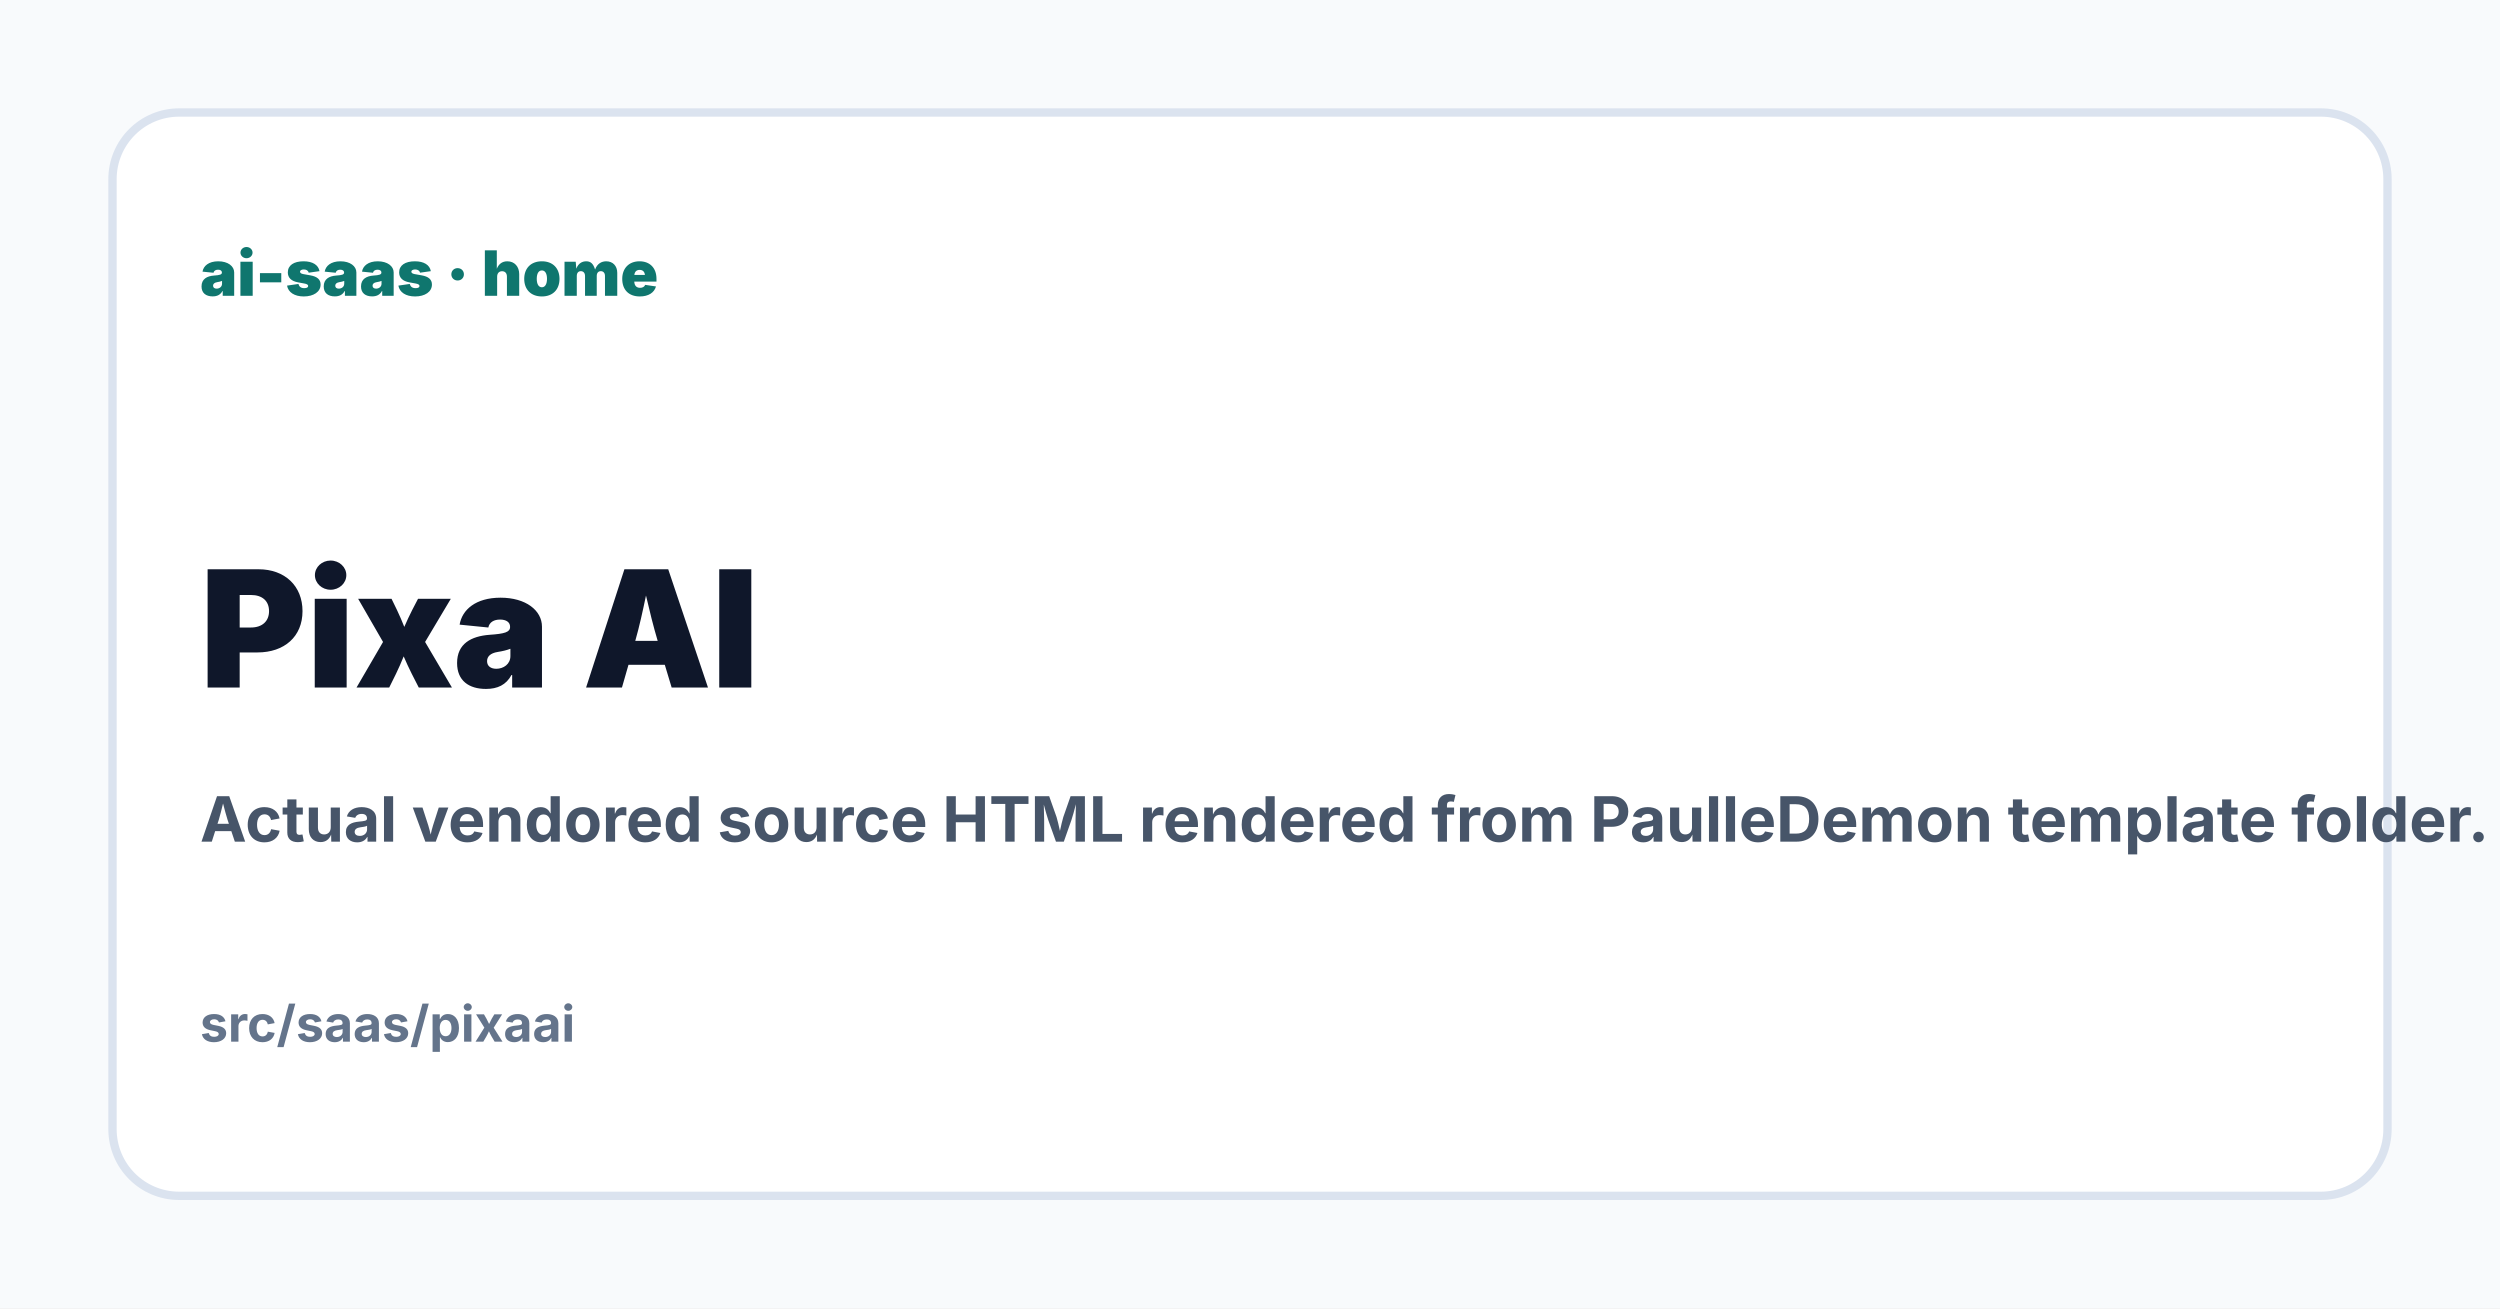
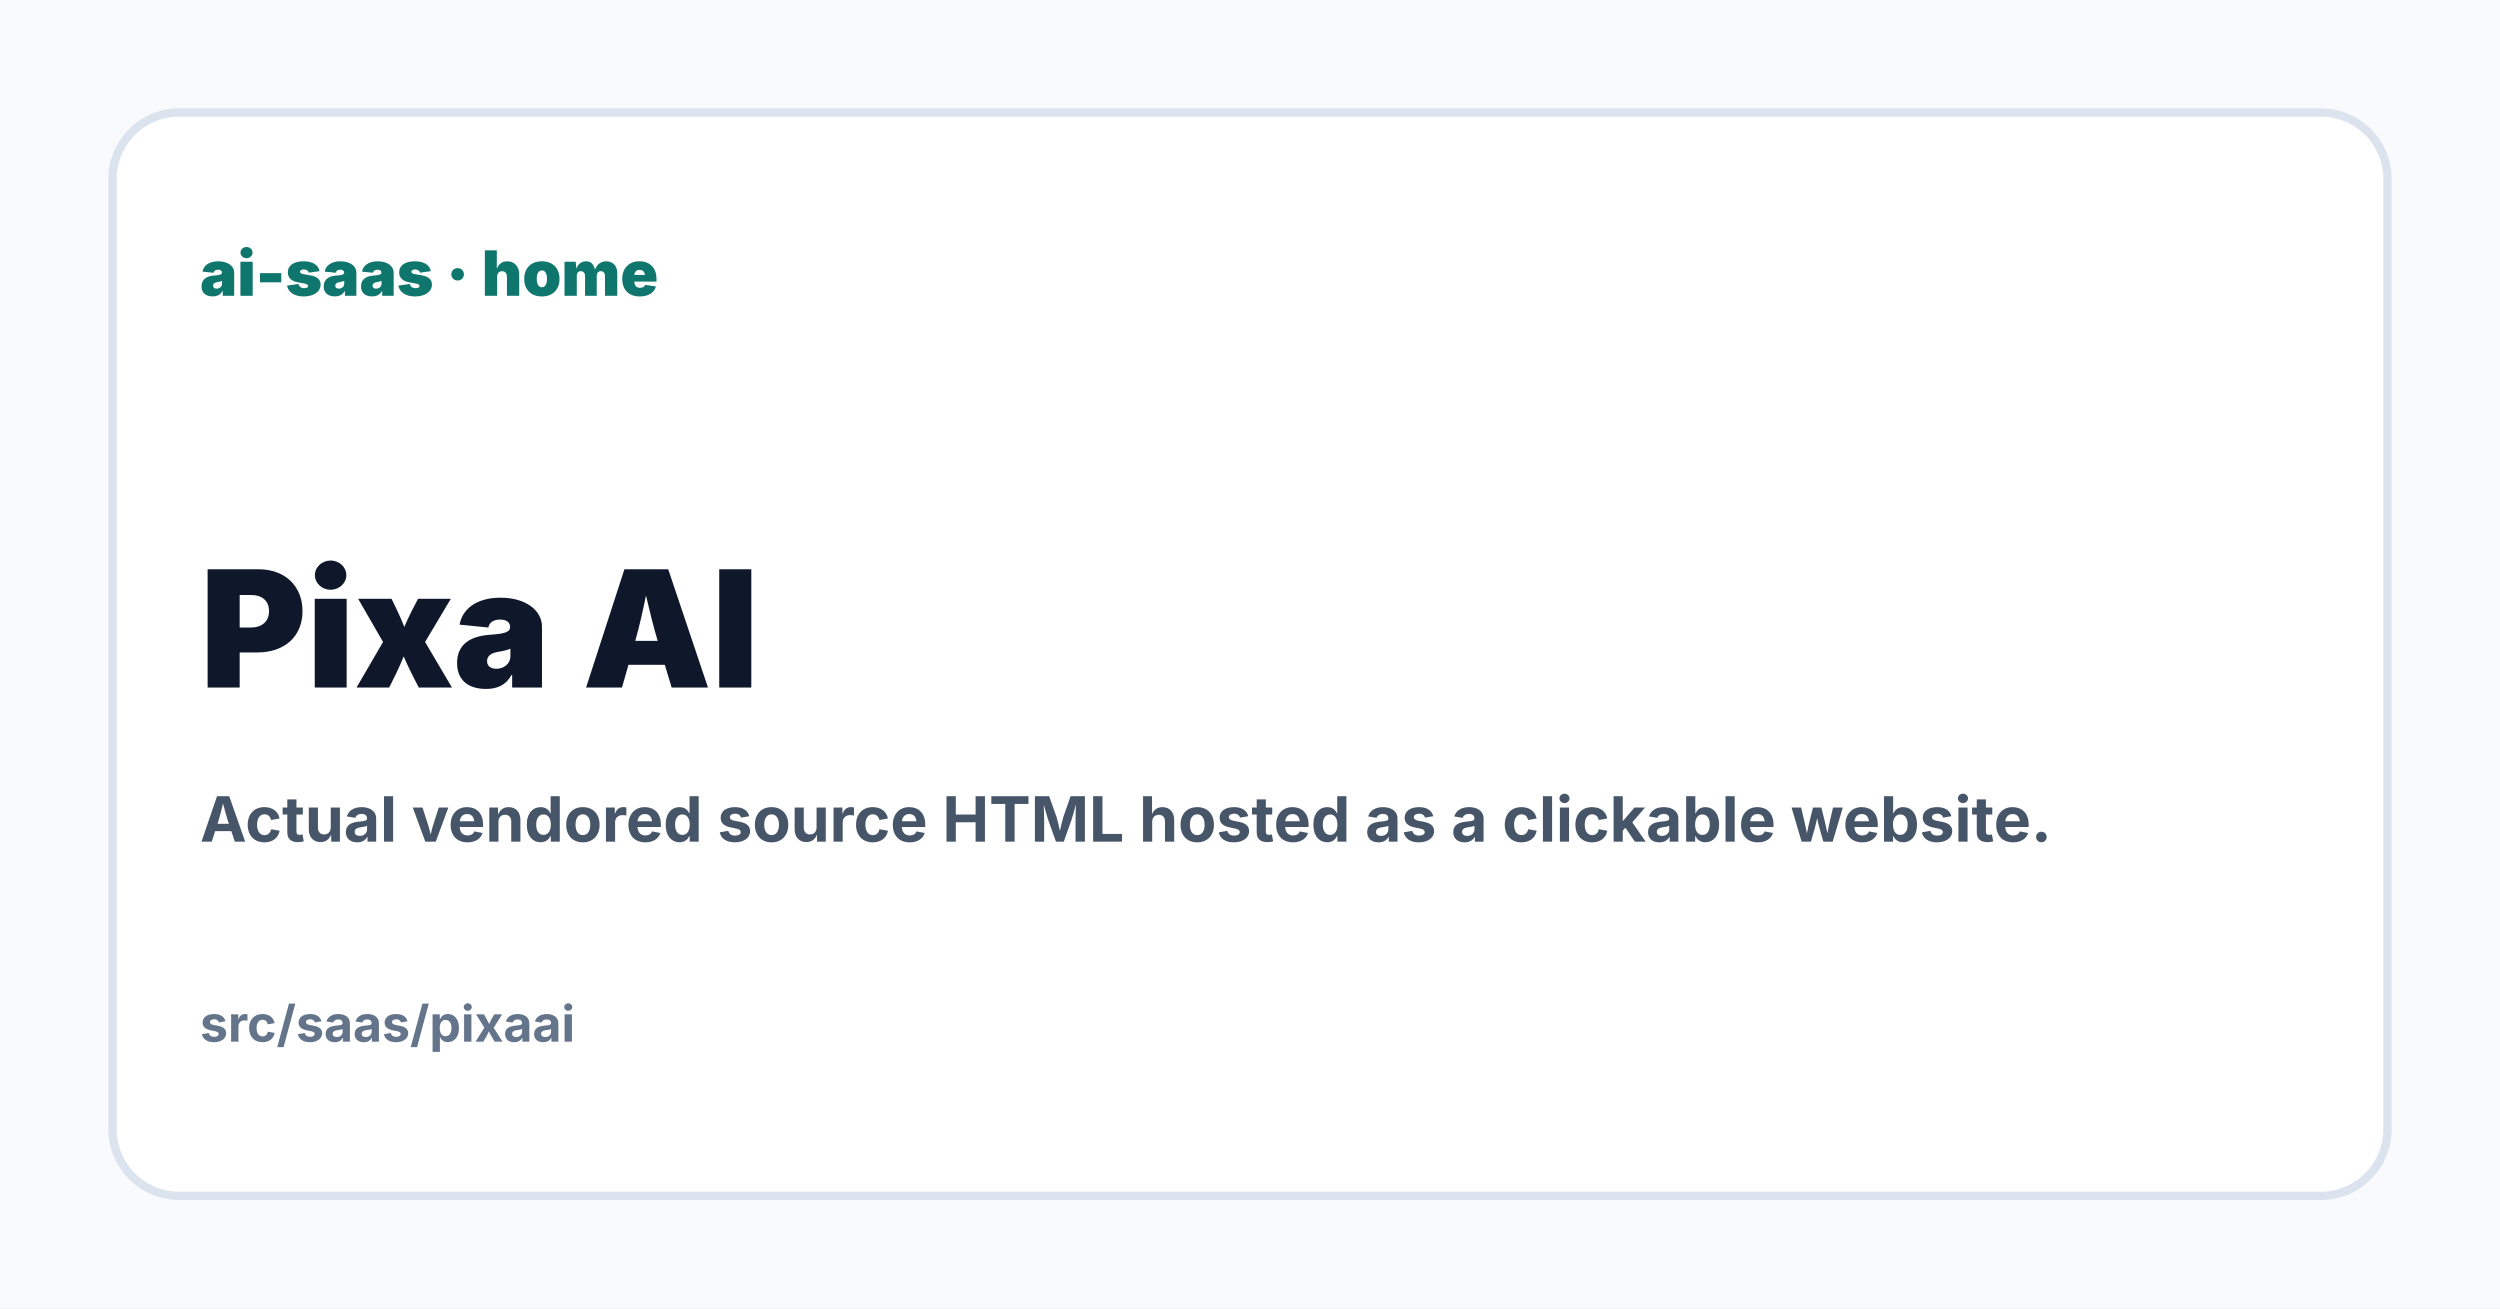
<svg xmlns="http://www.w3.org/2000/svg" width="1200" height="628" viewBox="0 0 1200 628" role="img" aria-label="Pixa AI preview">
  <rect width="1200" height="628" fill="#f8fafc" />
  <rect x="54" y="54" width="1092" height="520" rx="32" fill="#ffffff" stroke="#dbe3ef" stroke-width="4" />
  <text x="96" y="142" fill="#0f766e" font-family="Inter, Arial, sans-serif" font-size="30" font-weight="850">ai-saas · home</text>
  <text x="96" y="330" fill="#0f172a" font-family="Inter, Arial, sans-serif" font-size="78" font-weight="900">Pixa AI</text>
-   <text x="96" y="404" fill="#475569" font-family="Inter, Arial, sans-serif" font-size="30" font-weight="650">Actual vendored source HTML rendered from PaulleDemon template folder.</text>
+   <text x="96" y="404" fill="#475569" font-family="Inter, Arial, sans-serif" font-size="30" font-weight="650">Actual vendored source HTML hosted as a clickable website.</text>
  <text x="96" y="500" fill="#64748b" font-family="Inter, Arial, sans-serif" font-size="24" font-weight="650">src/saas/pixaai</text>
</svg>
